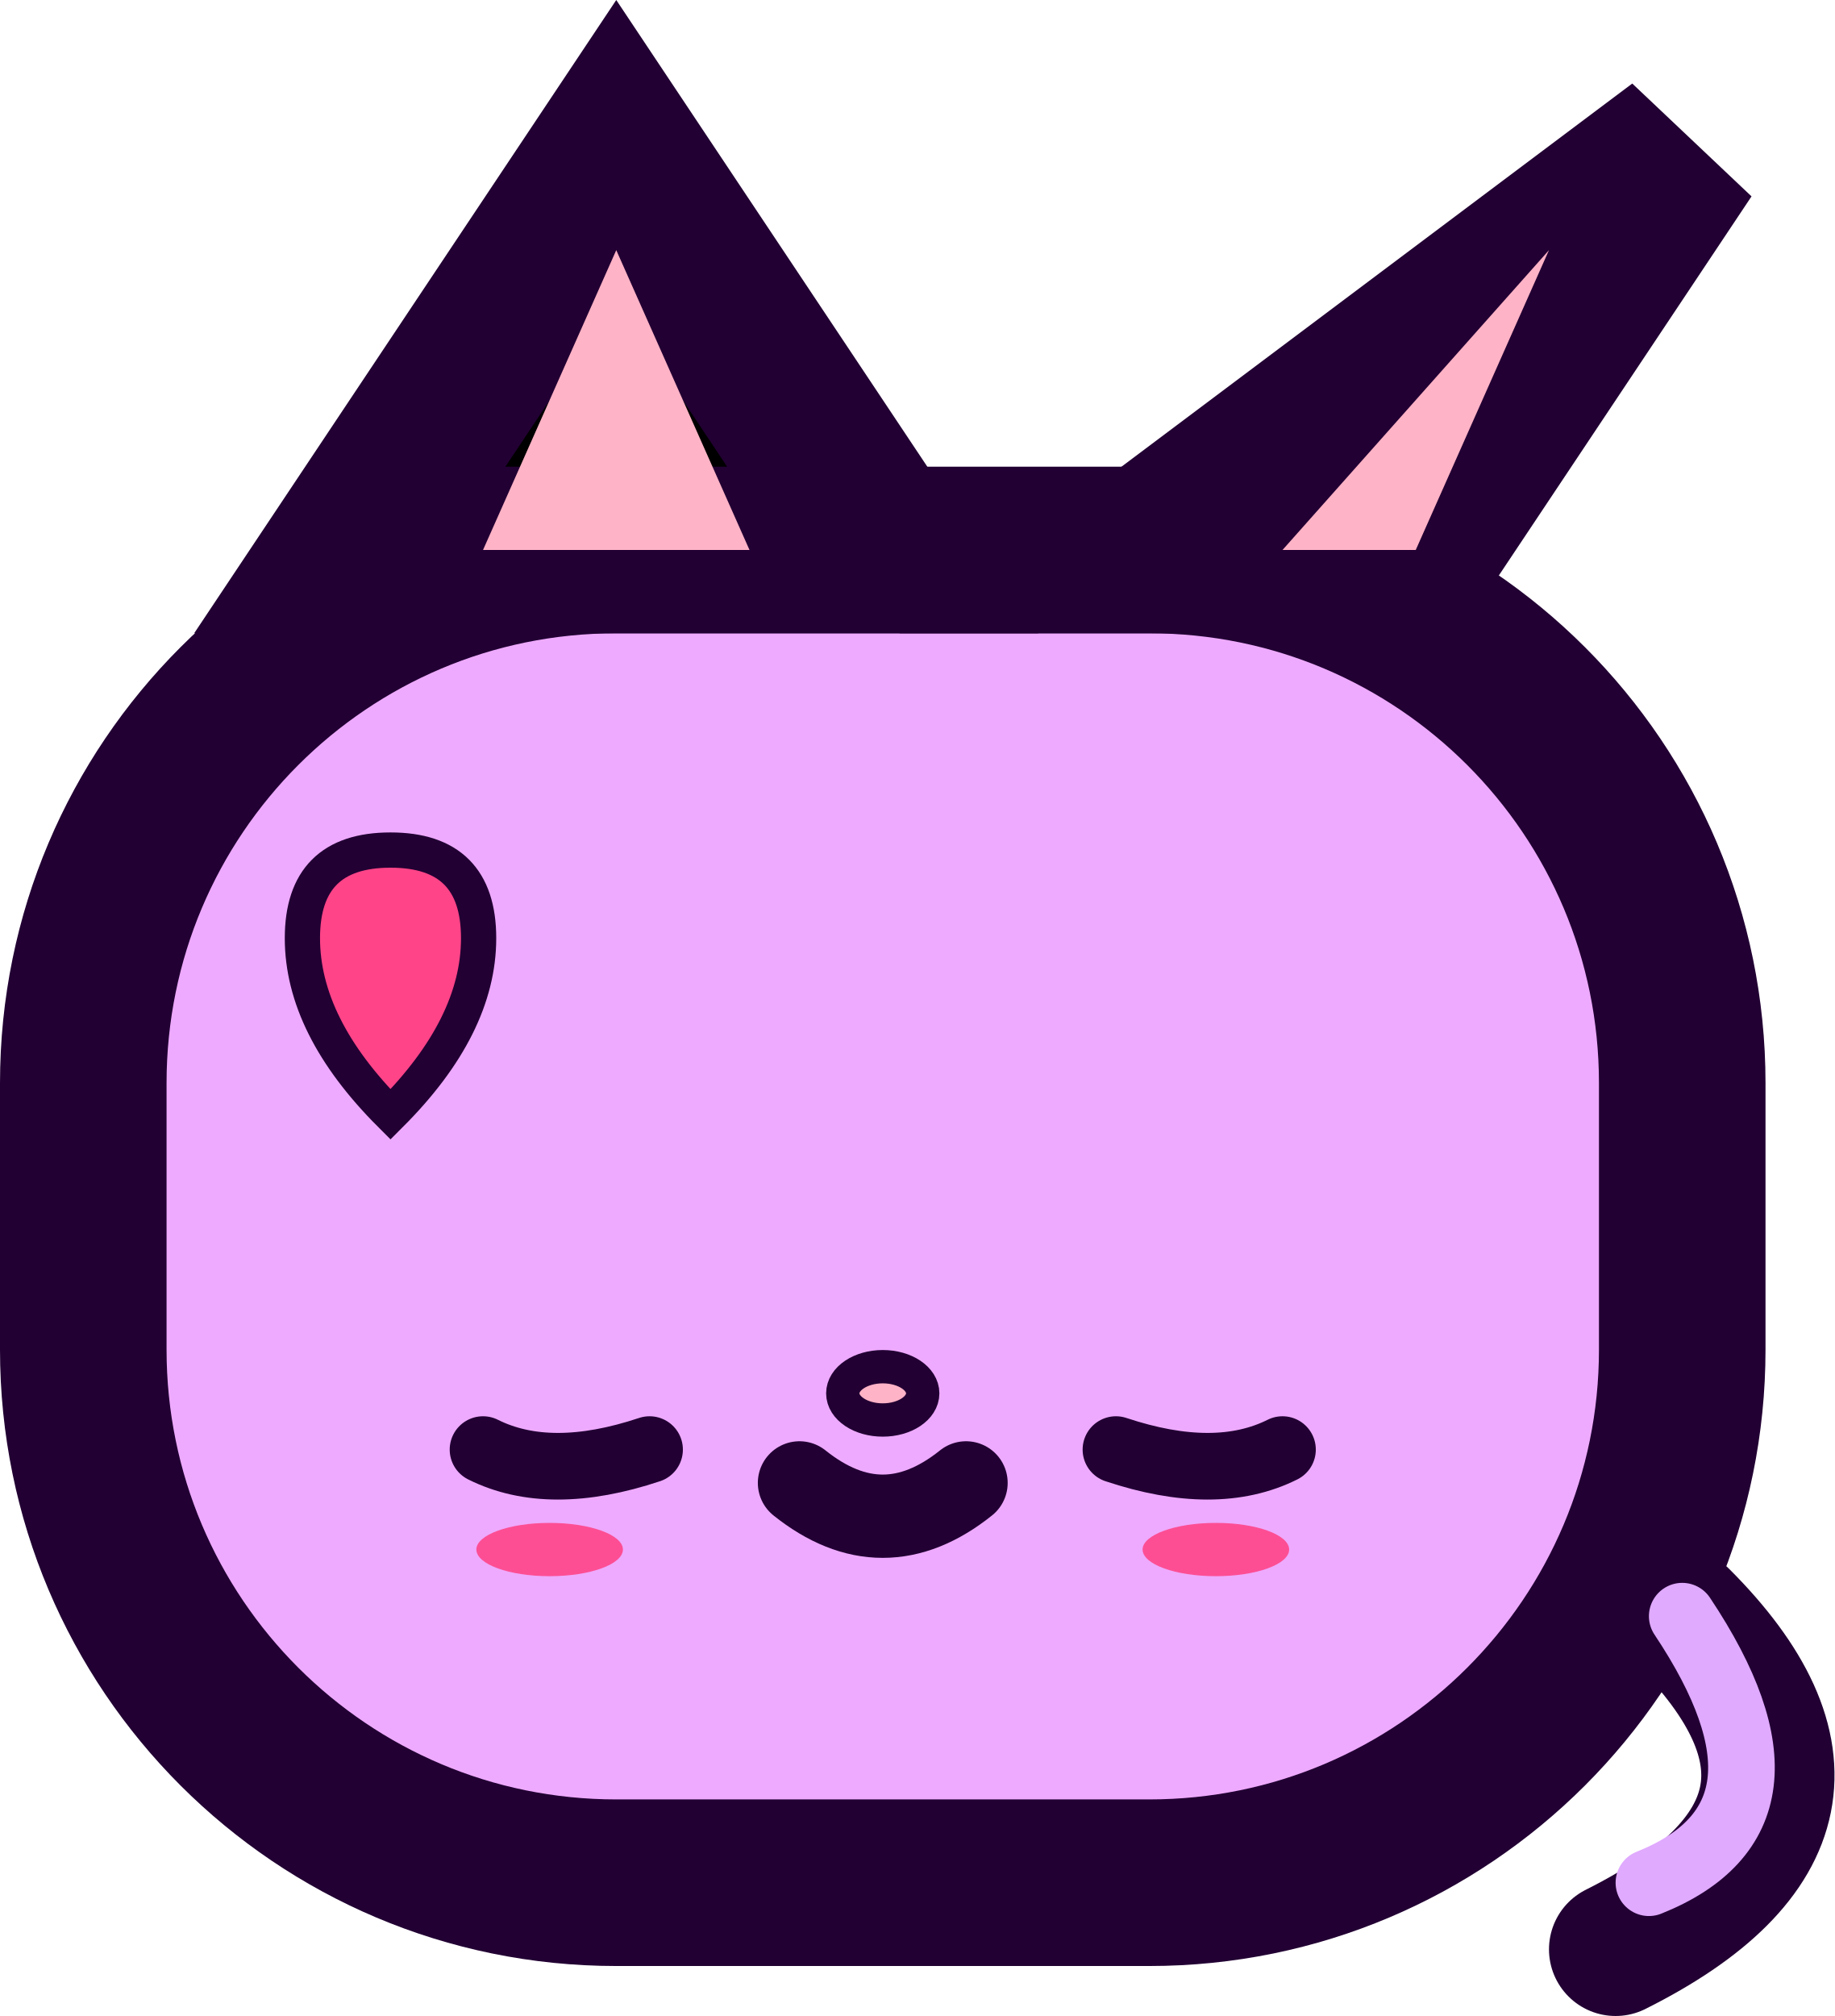
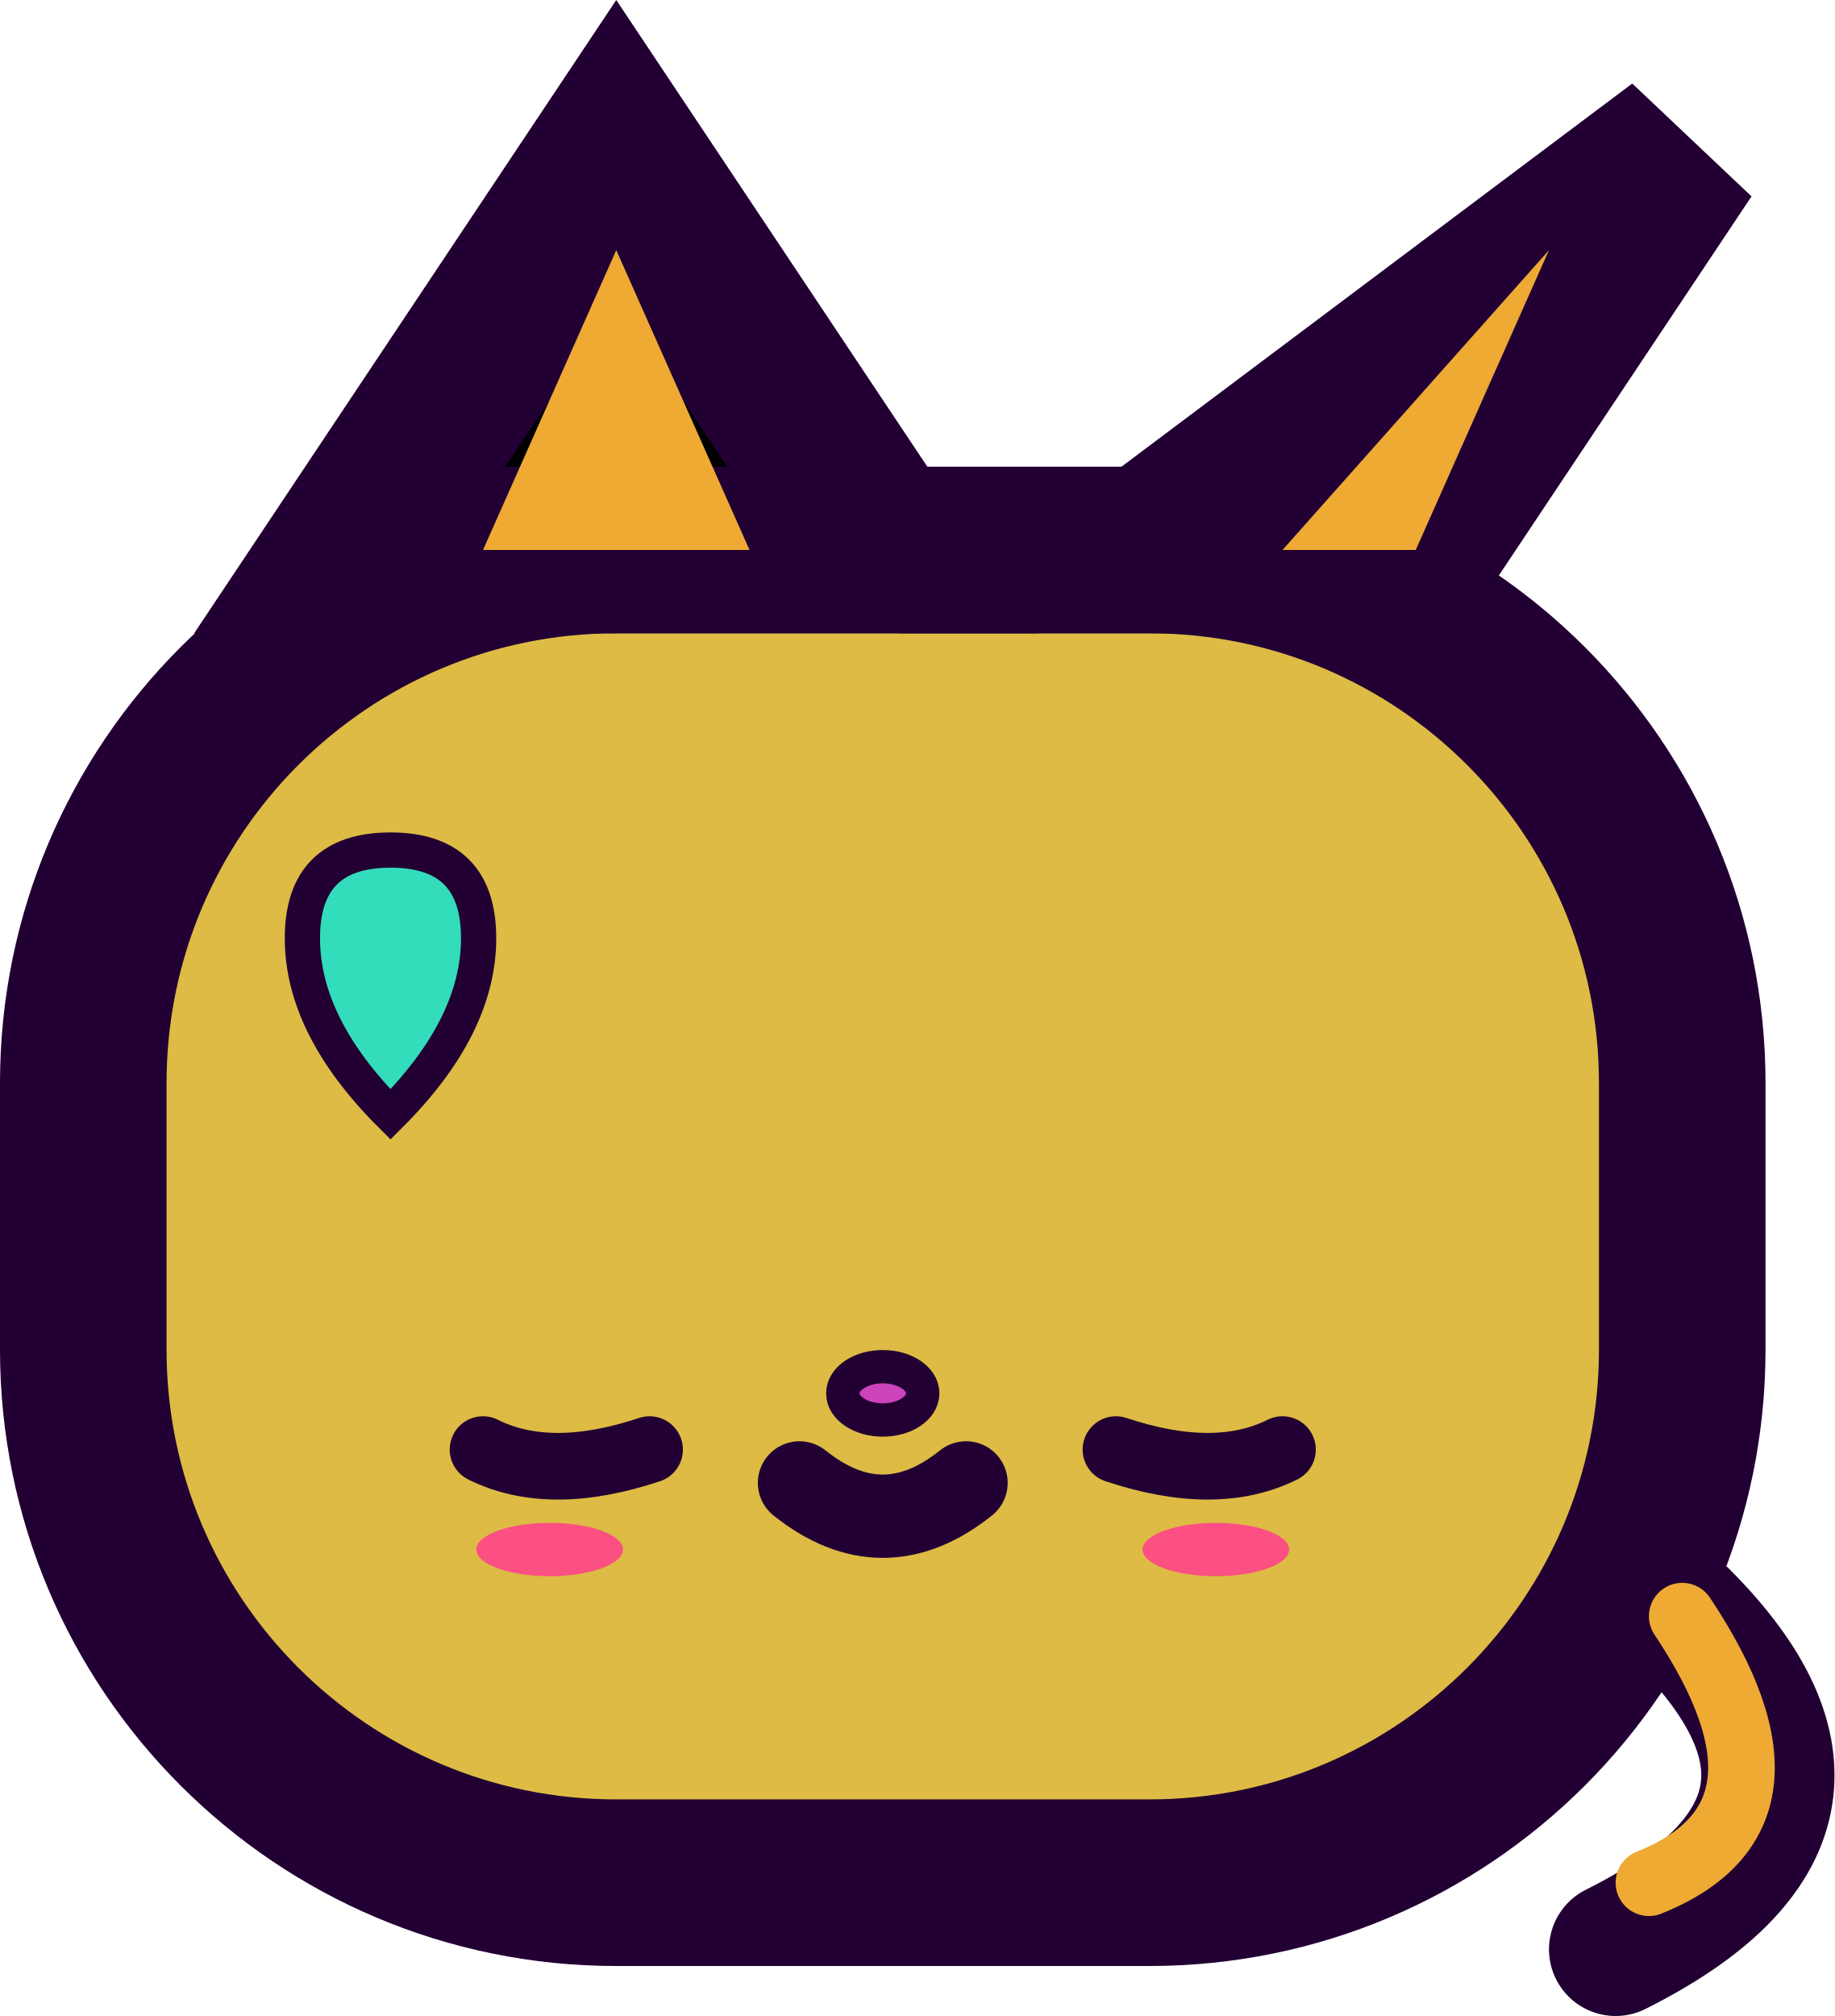
<svg xmlns="http://www.w3.org/2000/svg" viewBox="0 0 55.072 60.507" width="110.143" height="121.014" version="1.1" id="svg9">
-   <defs id="defs9" />
-   <rect x="2.5" y="16.507" width="48" height="40" rx="16" fill="#e0aaff" stroke="#220033" stroke-width="5" id="rect1" style="fill:#eeaaff" />
-   <polygon points="24,4 32,16 16,16 " stroke="#220033" stroke-width="5" id="polygon1" transform="translate(-5.5,0.5069391)" />
-   <polygon points="56,4 40,16 48,16 " fill="#e0aaff" stroke="#220033" stroke-width="5" id="polygon2" transform="translate(-5.5,0.5069391)" />
-   <polygon points="24,7 28,16 20,16 " fill="#ffb3c6" id="polygon3" transform="translate(-5.5,0.5069391)" />
-   <polygon points="52,7 48,16 44,16 " fill="#ffb3c6" id="polygon4" transform="translate(-5.5,0.5069391)" />
+   <rect x="2.5" y="16.507" width="48" height="40" rx="16" fill="#e0aaff" stroke="#220033" stroke-width="5" id="rect1" style="fill:#ddbb44;fill-opacity:1" />
+   <polygon points="32,16 16,16 24,4 " stroke="#220033" stroke-width="5" id="polygon1" transform="translate(-5.5,0.5069391)" />
+   <polygon points="40,16 48,16 56,4 " fill="#e0aaff" stroke="#220033" stroke-width="5" id="polygon2" transform="translate(-5.5,0.5069391)" />
+   <polygon points="28,16 20,16 24,7 " fill="#ffb3c6" id="polygon3" transform="translate(-5.5,0.5069391)" style="fill:#eeaa33" />
+   <polygon points="48,16 44,16 52,7 " fill="#ffb3c6" id="polygon4" transform="translate(-5.5,0.5069391)" style="fill:#eeaa33" />
  <path d="m 50.5,48.507 q 6,6 -2,10" stroke="#220033" stroke-width="4" fill="none" stroke-linecap="round" id="path4" />
-   <path d="m 50.5,48.507 q 4,6 -1,8" stroke="#e0aaff" stroke-width="2" fill="none" stroke-linecap="round" id="path5" />
-   <ellipse cx="26.5" cy="41.819" rx="1.2" ry="0.8" fill="#ffb3c6" stroke="#220033" stroke-width="1" id="ellipse5" />
+   <path d="m 50.5,48.507 q 4,6 -1,8" stroke="#e0aaff" stroke-width="2" fill="none" stroke-linecap="round" id="path5" style="stroke:#eeaa33" />
+   <ellipse cx="26.5" cy="41.819" rx="1.2" ry="0.8" fill="#ffb3c6" stroke="#220033" stroke-width="1" id="ellipse5" style="fill:#cc44bb" />
  <path d="m 24,44.507 q 2.5,2 5,0" stroke="#220033" stroke-width="2" fill="none" stroke-linecap="round" id="path6" style="stroke-width:2.5;stroke-dasharray:none" />
  <path d="m 19.5,43.507 q -3,1 -5,0" stroke="#220033" stroke-width="1.2" fill="none" stroke-linecap="round" id="path7" style="stroke-width:2;stroke-dasharray:none" />
  <path d="m 33.5,43.507 q 3,1 5,0" stroke="#220033" stroke-width="1.2" fill="none" stroke-linecap="round" id="path8" style="stroke-width:2;stroke-dasharray:none" />
  <ellipse cx="16.5" cy="46.507" rx="2.2" ry="0.8" fill="#ffb3c6" opacity="0.9" id="ellipse8" style="fill:#ff4488" />
  <ellipse cx="36.5" cy="46.507" rx="2.2" ry="0.8" fill="#ffb3c6" opacity="0.9" id="ellipse9" style="fill:#ff4488" />
-   <path d="m 9.078,28.158 q 0,-2.645 2.645,-2.645 2.645,0 2.645,2.645 0,2.645 -2.645,5.29 -2.645,-2.645 -2.645,-5.29 z" fill="#ff5fa2" stroke="#220033" stroke-width="1.058" id="path9" style="fill:#ff4488" />
+   <path d="m 9.078,28.158 q 0,-2.645 2.645,-2.645 2.645,0 2.645,2.645 0,2.645 -2.645,5.29 -2.645,-2.645 -2.645,-5.29 z" fill="#ff5fa2" stroke="#220033" stroke-width="1.058" id="path9" style="fill:#33ddbb" />
</svg>
